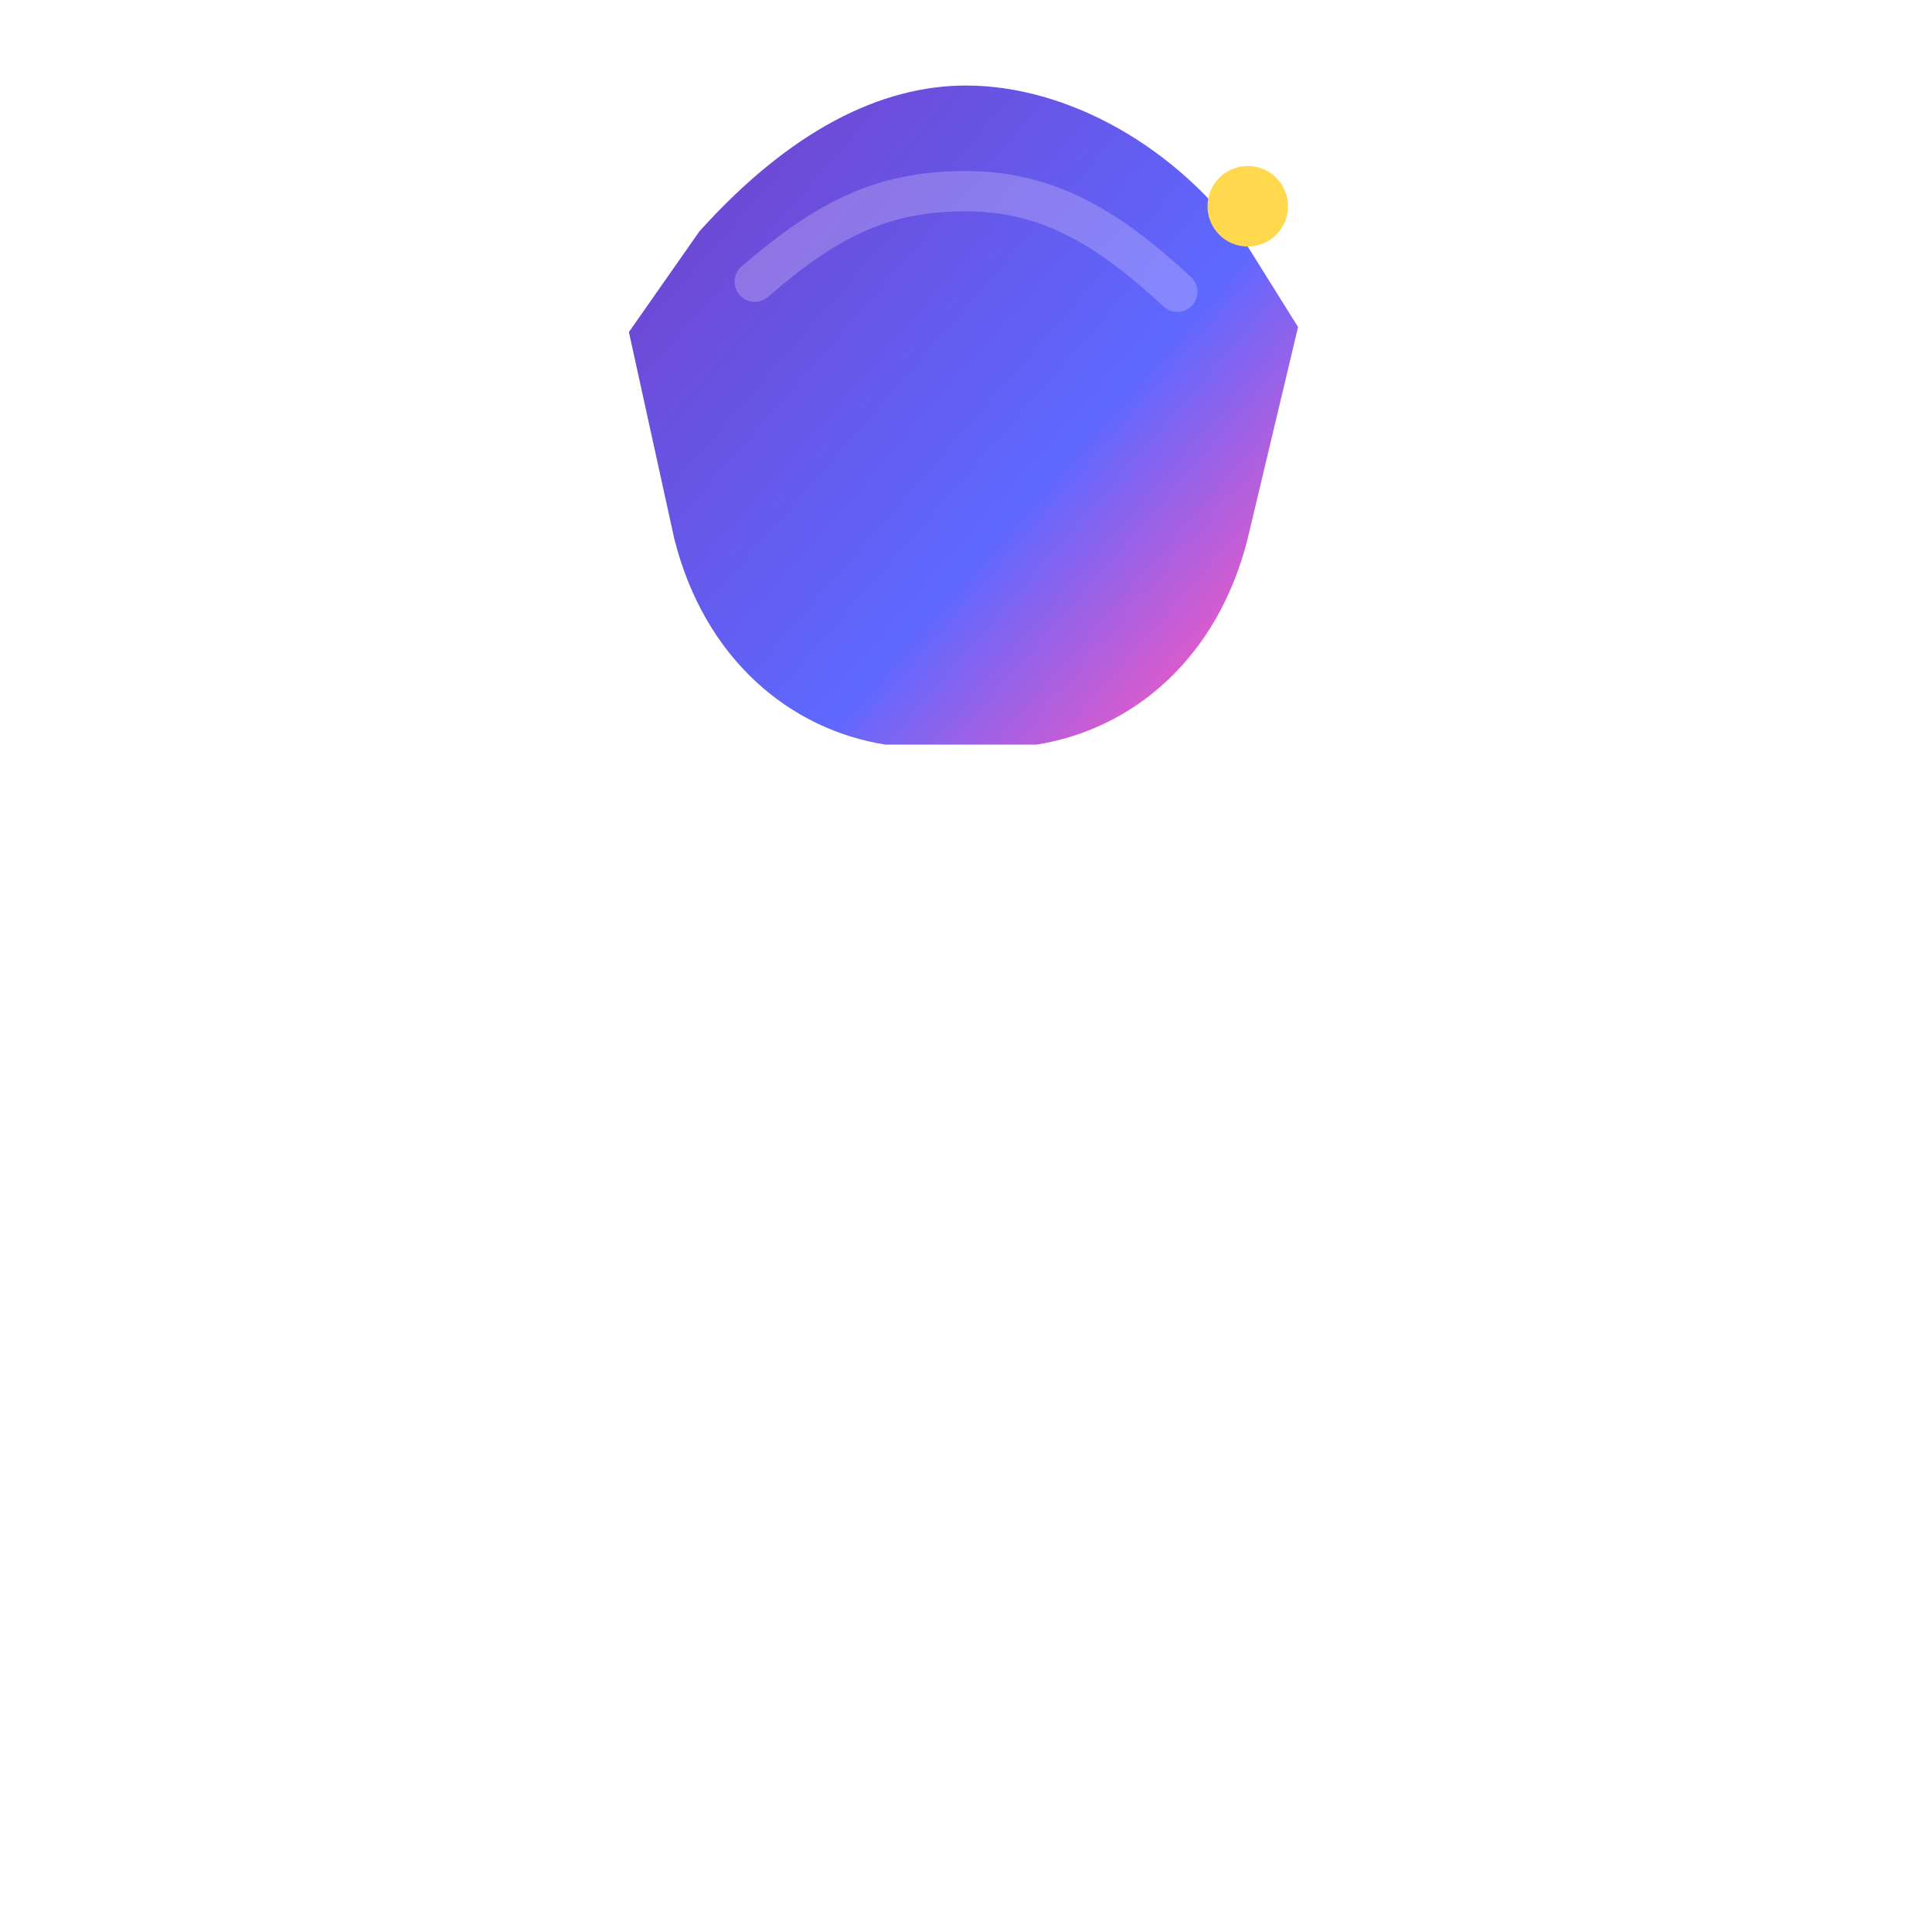
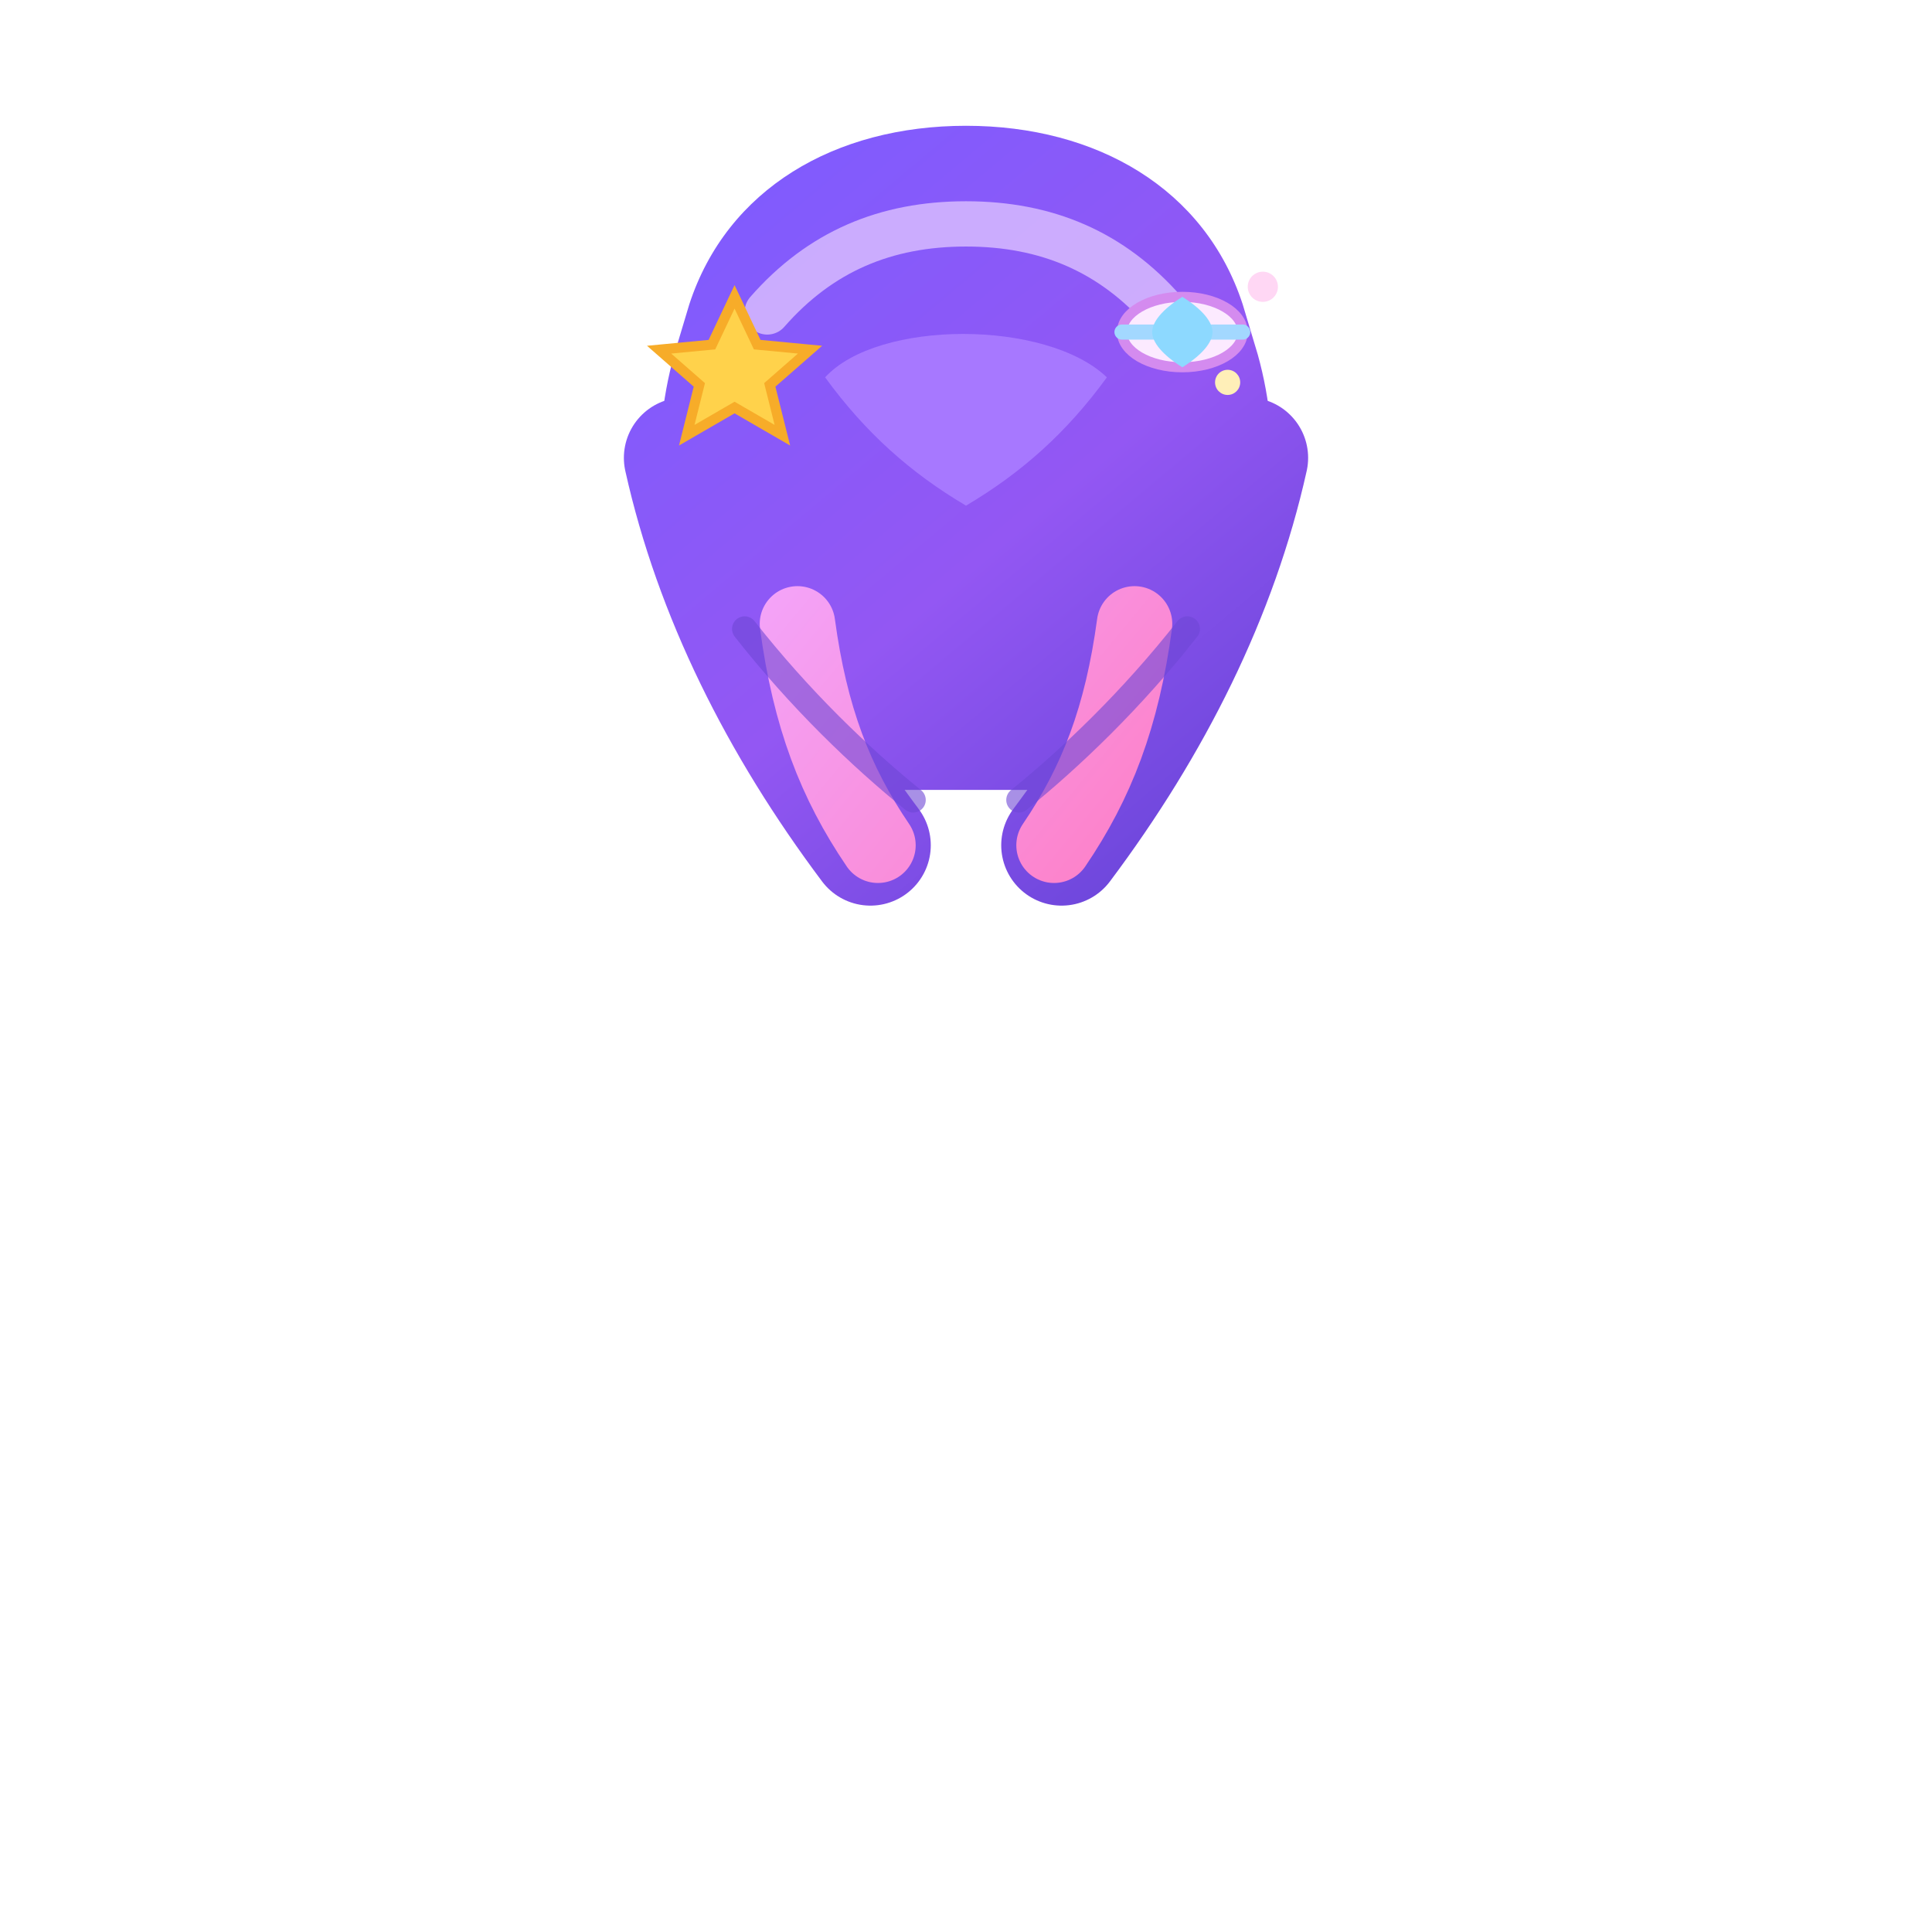
<svg xmlns="http://www.w3.org/2000/svg" width="768" height="768" viewBox="0 0 768 768" fill="none">
  <defs>
-     <linearGradient id="hair" x1="280" y1="74" x2="504" y2="270" gradientUnits="userSpaceOnUse">
-       <stop stop-color="#6E48D3" />
-       <stop offset="0.6" stop-color="#5E68FF" />
-       <stop offset="1" stop-color="#FF57BE" />
+     <linearGradient id="cometHair" x1="276" y1="62" x2="505" y2="335" gradientUnits="userSpaceOnUse">
+       <stop stop-color="#7E5CFF" />
+       <stop offset="0.55" stop-color="#9357F3" />
+       <stop offset="1" stop-color="#6844D8" />
+     </linearGradient>
+     <linearGradient id="cometTips" x1="290" y1="215" x2="470" y2="364" gradientUnits="userSpaceOnUse">
+       <stop stop-color="#F2A8FF" />
+       <stop offset="1" stop-color="#FF7BC0" />
    </linearGradient>
  </defs>
-   <path d="M278 92C314 52 350 34 384 34C424 34 468 58 496 98L516 130L496 214C484 262 450 290 412 296H352C314 290 280 262 268 214L250 132L278 92Z" fill="url(#hair)" />
-   <path d="M300 112C330 86 352 76 384 76C416 76 440 90 468 116" stroke="#FFF0FF" stroke-opacity="0.24" stroke-width="16" stroke-linecap="round" />
-   <circle cx="496" cy="82" r="16" fill="#FFD84D" />
+   <path d="M274 121C289 75 332 50 384 50C436 50 479 75 494 121L500 141C510 177 507 216 489 249C476 272 458 293 432 314H336C310 293 292 272 279 249C261 216 258 177 268 141L274 121Z" fill="url(#cometHair)" />
+   <path d="M305 124C326 100 352 89 384 89C416 89 442 100 463 124" stroke="#DCC0FF" stroke-width="18" stroke-linecap="round" opacity="0.8" />
+   <path d="M272 182C284 236 310 288 346 336" stroke="url(#cometHair)" stroke-width="48" stroke-linecap="round" />
+   <path d="M496 182C484 236 458 288 422 336" stroke="url(#cometHair)" stroke-width="48" stroke-linecap="round" />
+   <path d="M317 248C322 285 332 311 349 336" stroke="url(#cometTips)" stroke-width="30" stroke-linecap="round" />
+   <path d="M451 248C446 285 436 311 419 336" stroke="url(#cometTips)" stroke-width="30" stroke-linecap="round" />
+   <path d="M328 150C349 127 416 127 440 150C424 172 406 188 384 201C362 188 344 172 328 150Z" fill="#A778FF" />
+   <path d="M296 250C318 278 342 301 363 318" stroke="#6E46D5" stroke-width="10" stroke-linecap="round" opacity="0.6" />
+   <path d="M472 250C450 278 426 301 405 318" stroke="#6E46D5" stroke-width="10" stroke-linecap="round" opacity="0.6" />
+   <path d="M292 118L301 137L322 139L306 153L311 173L292 162L273 173L278 153L262 139L283 137L292 118Z" fill="#FFD24B" stroke="#F7AC29" stroke-width="4" />
+   <ellipse cx="470" cy="132" rx="24" ry="14" fill="#FCEAFF" stroke="#D48BEF" stroke-width="4" />
+   <path d="M446 132H494" stroke="#A3D8FF" stroke-width="6" stroke-linecap="round" />
+   <path d="M470 118C478 123 482 128 482 132C482 136 478 141 470 146C462 141 458 136 458 132C458 128 462 123 470 118Z" fill="#8DD9FF" />
+   <circle cx="502" cy="114" r="6" fill="#FFD7F4" />
+   <circle cx="488" cy="152" r="5" fill="#FFEFB8" />
</svg>
